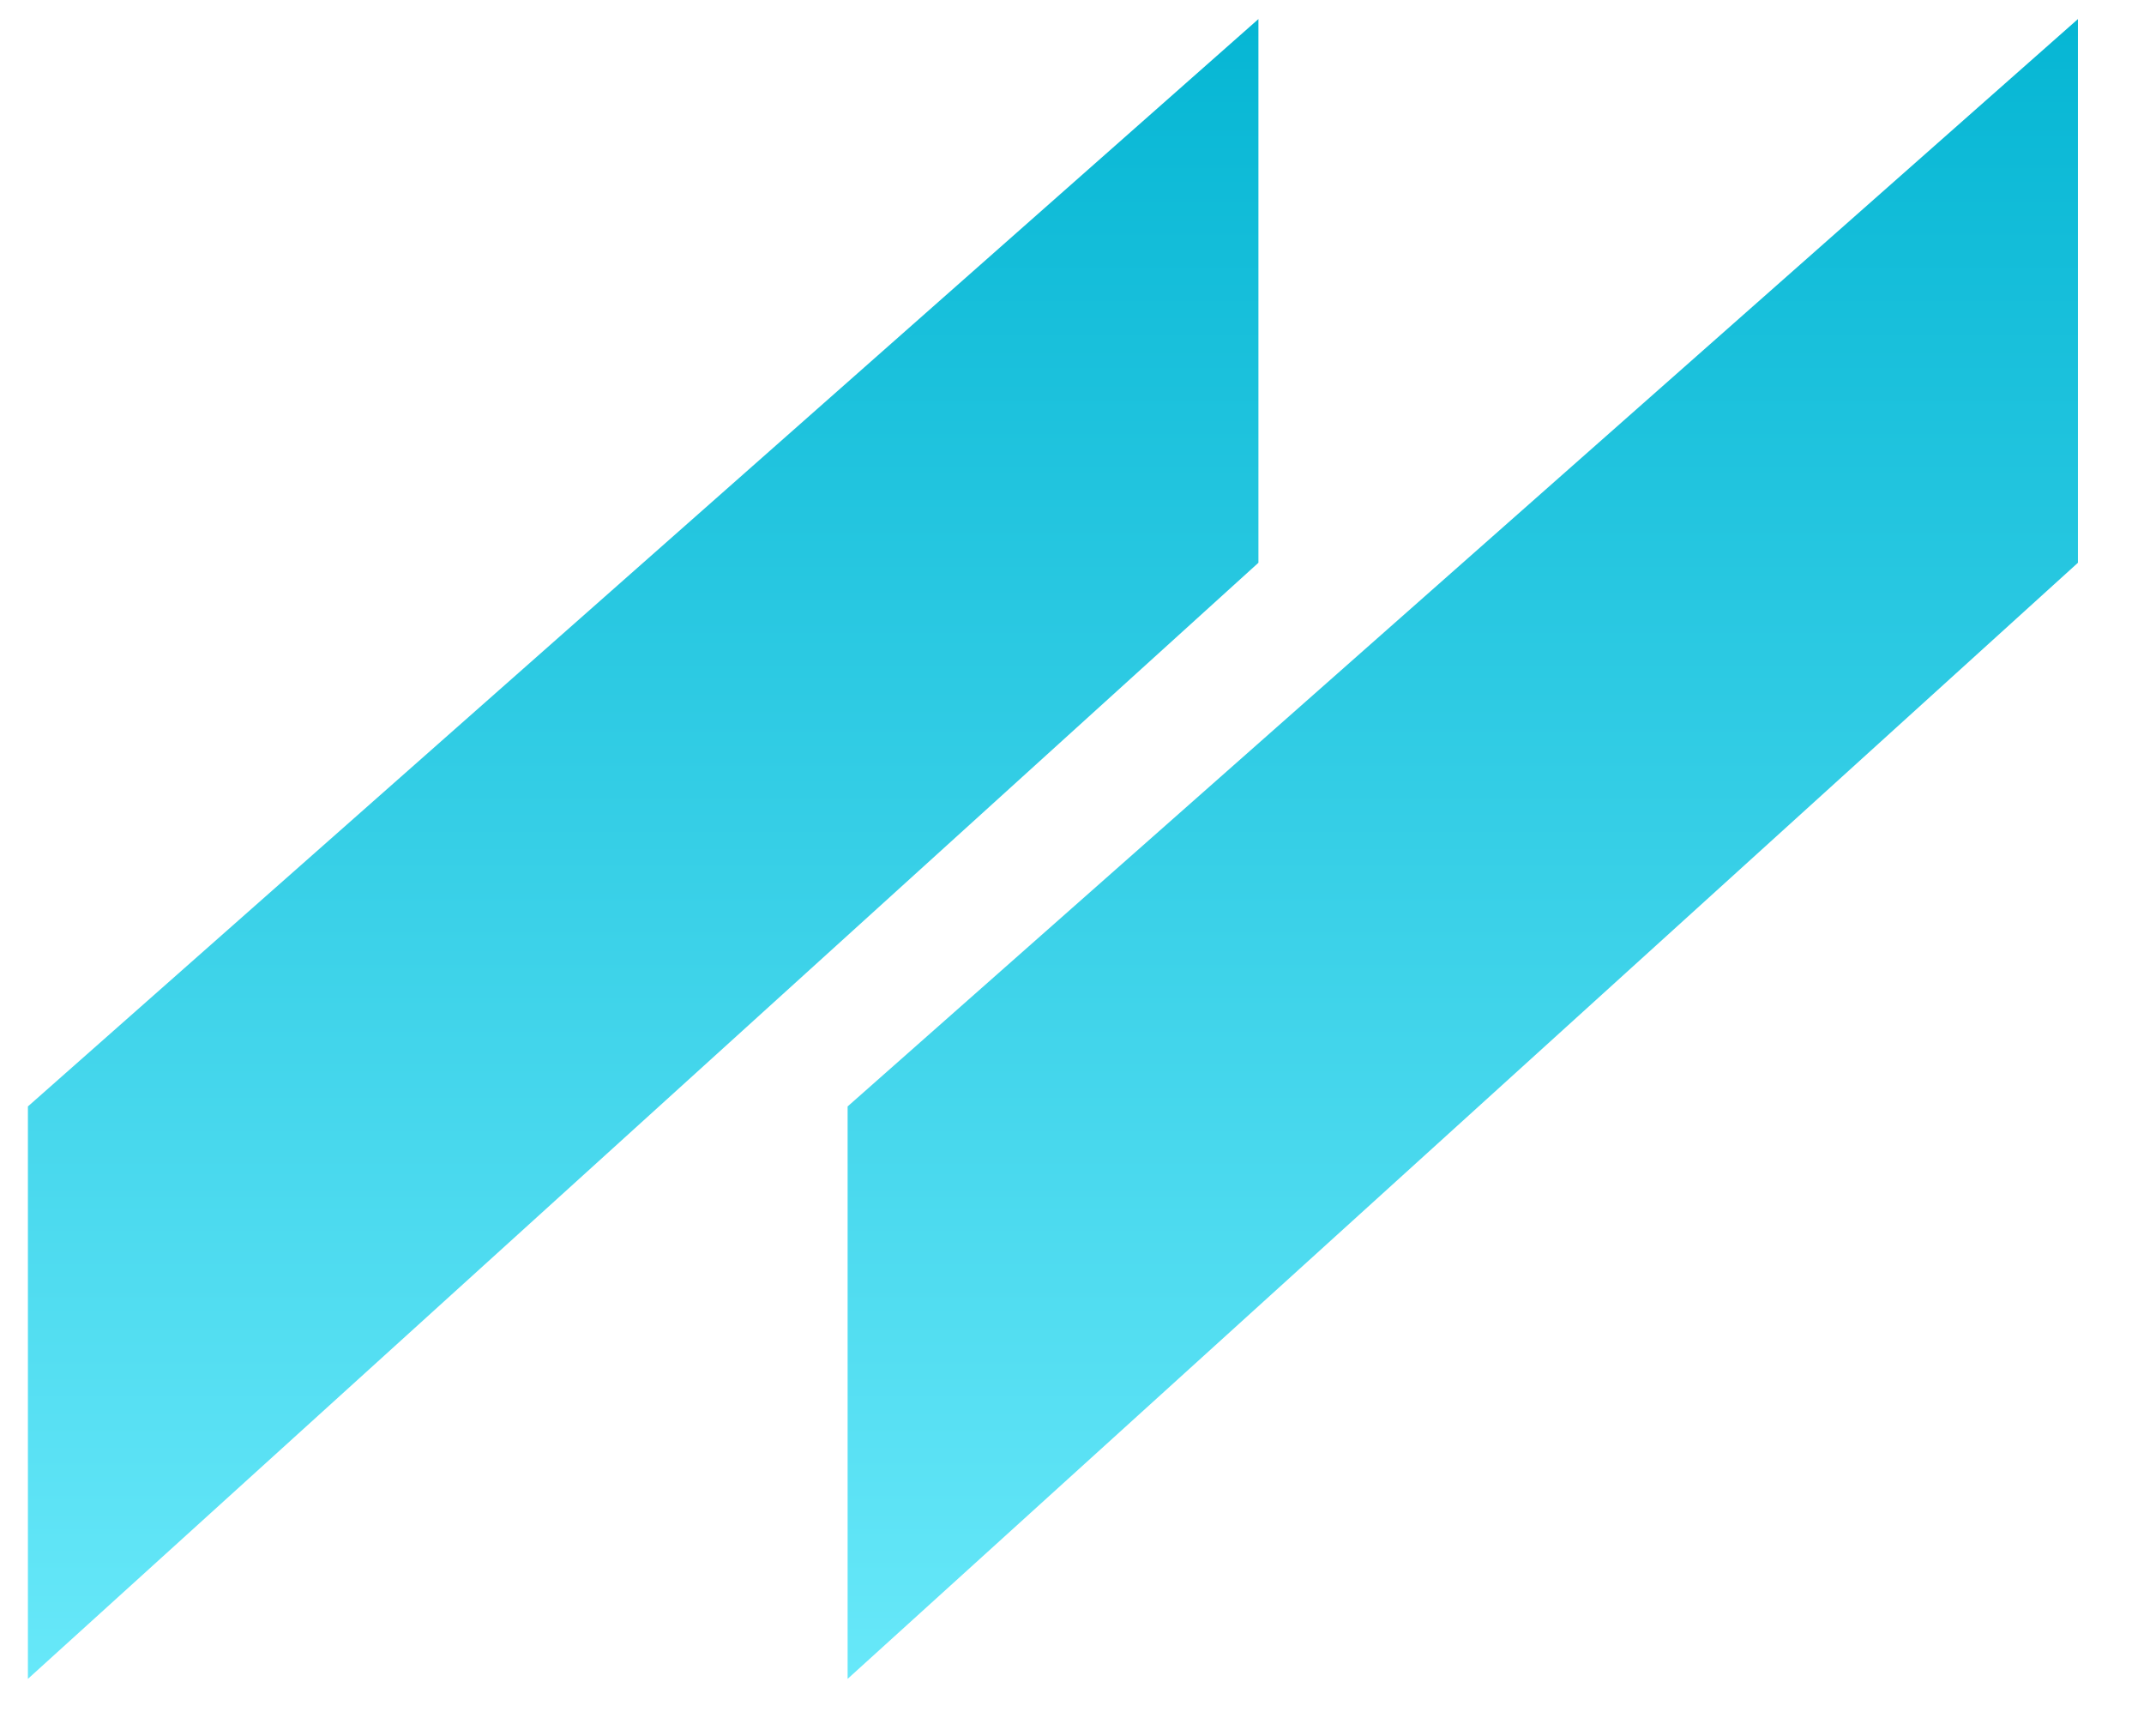
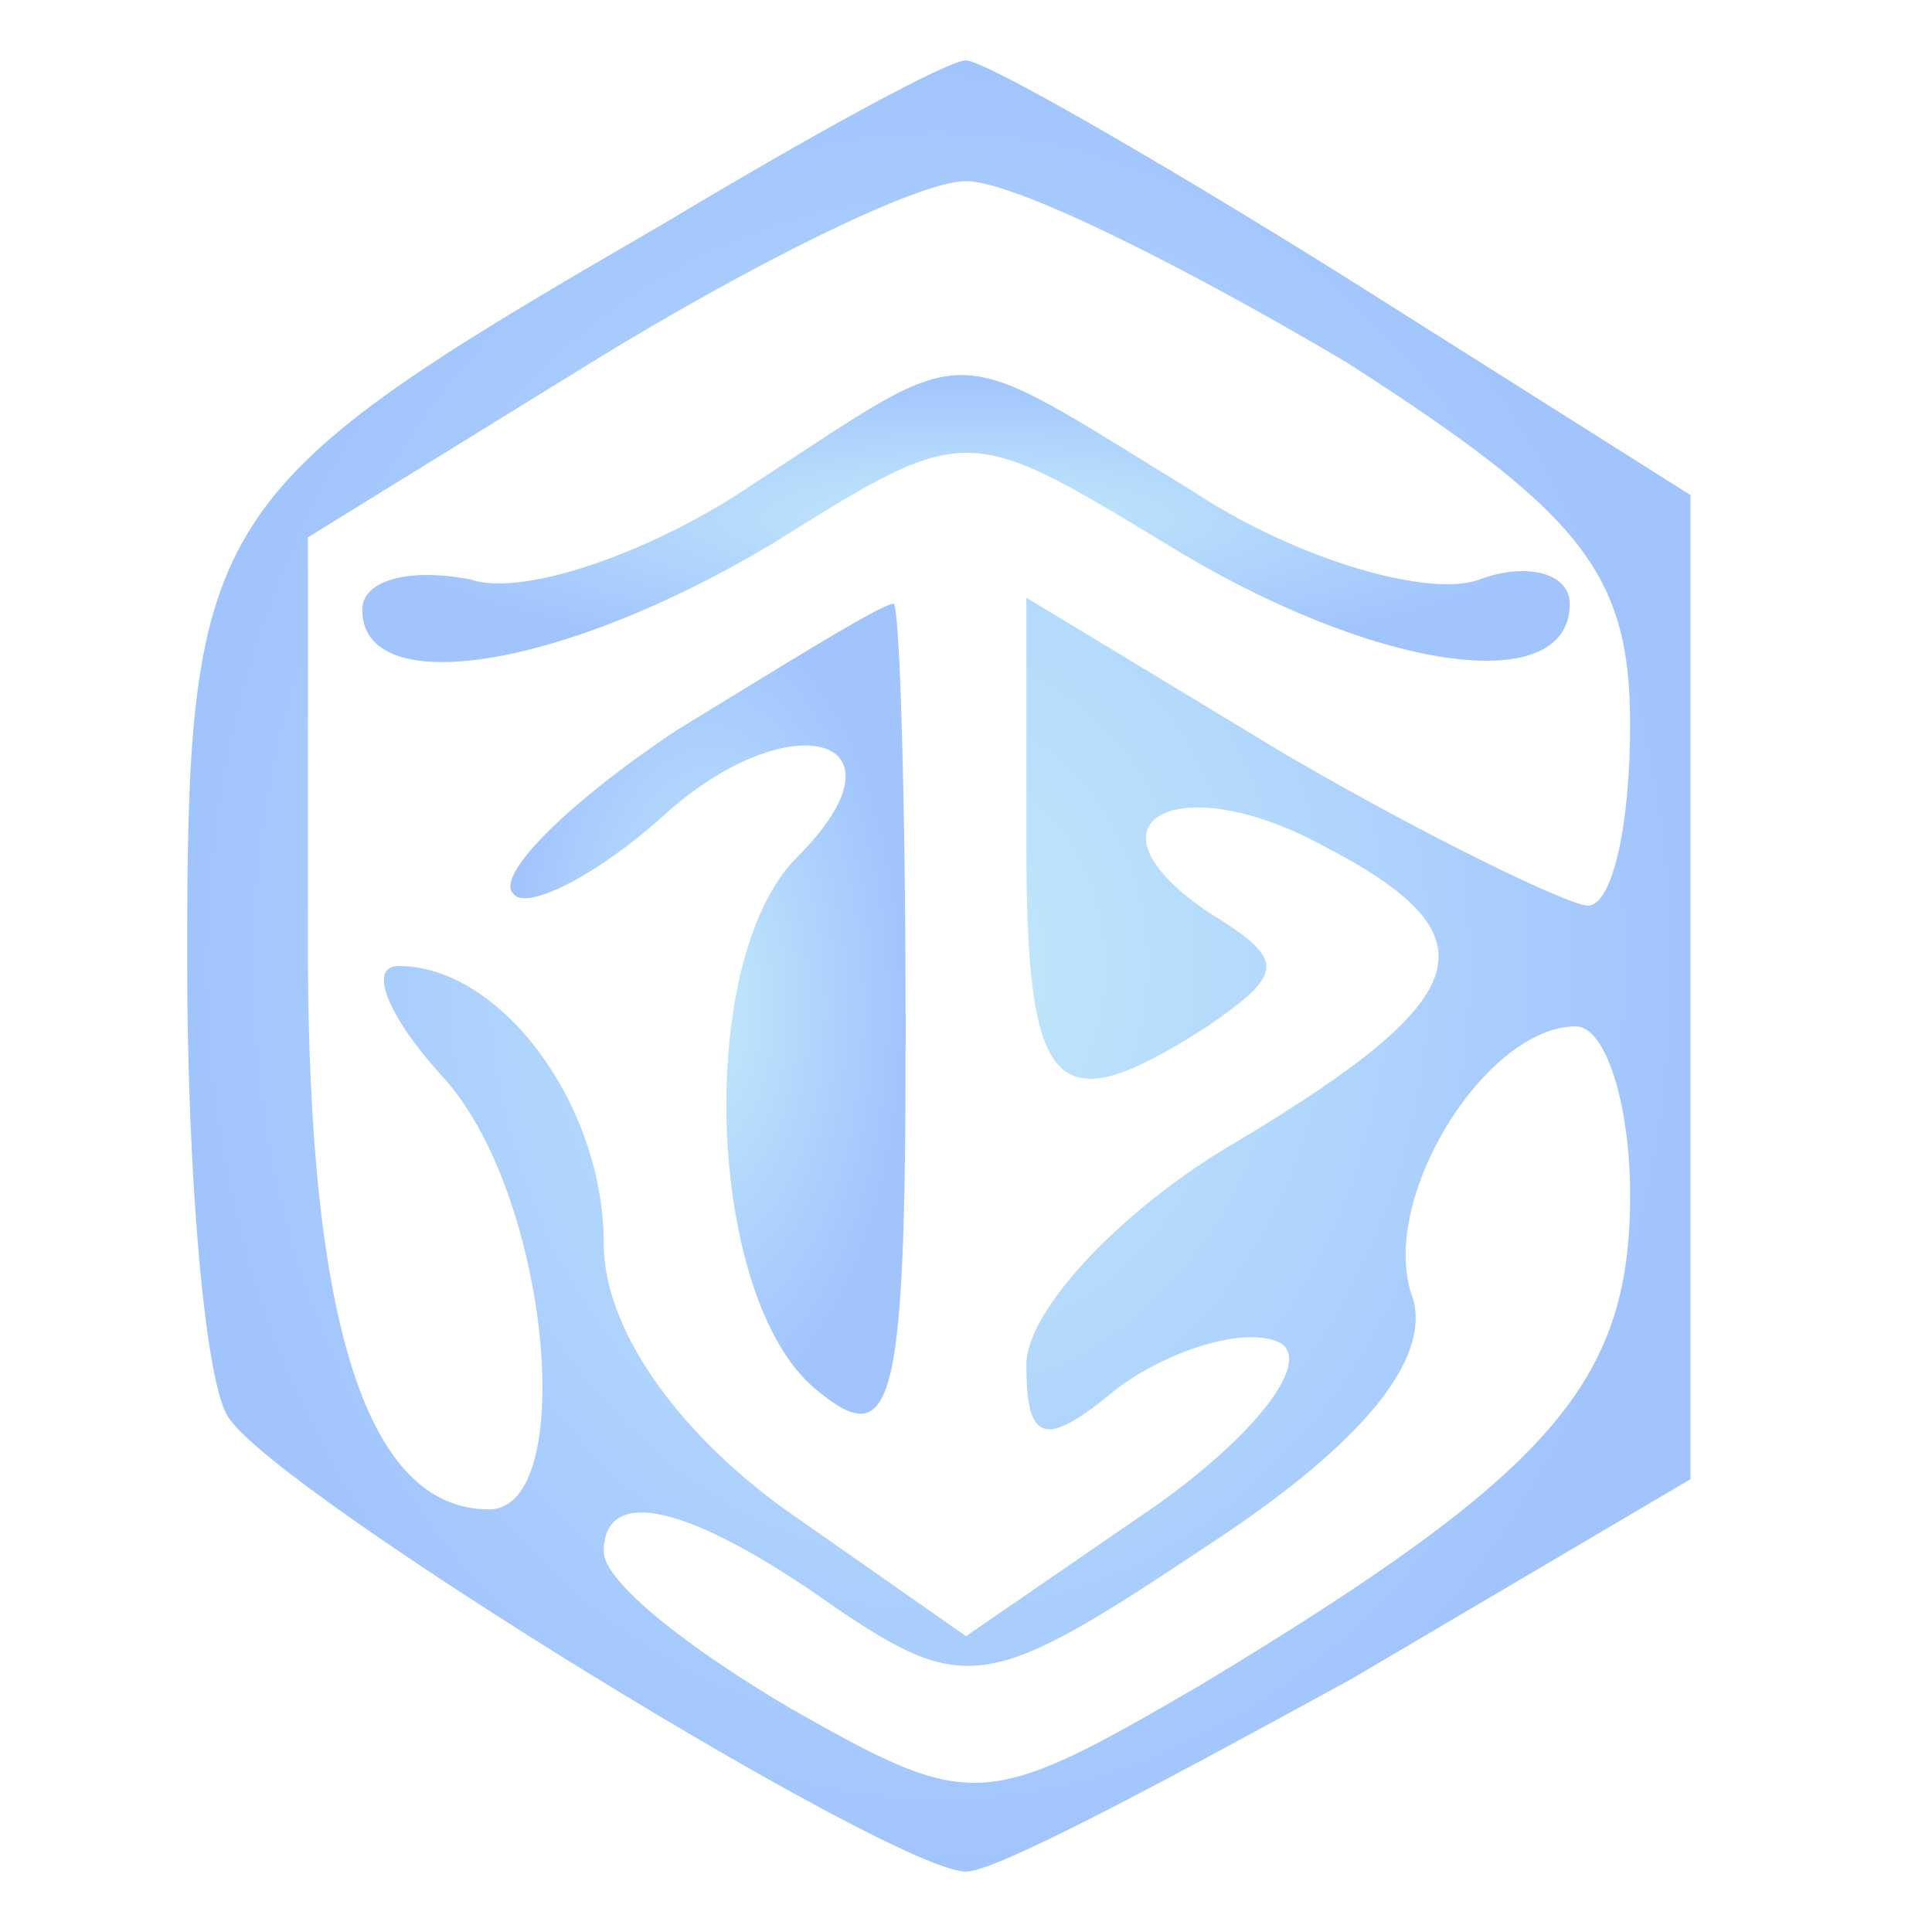
- <svg xmlns="http://www.w3.org/2000/svg" xmlns:xlink="http://www.w3.org/1999/xlink" version="1.1" preserveAspectRatio="xMidYMid meet" viewBox="344.564 330.278 111.737 91.218" width="53.87" height="43.61">
+ <svg xmlns="http://www.w3.org/2000/svg" version="1.0" width="32pt" height="32pt" viewBox="0 0 32 32" preserveAspectRatio="xMidYMid meet">
  <defs>
-     <path d="M453.3 331.28L453.3 359.85L388.64 418.5L388.64 388.42L453.3 331.28Z" id="aFZf6T5ED" />
-     <linearGradient id="gradientb2ThqnP5Op" gradientUnits="userSpaceOnUse" x1="420.97" y1="331.28" x2="420.97" y2="418.5">
-       <stop style="stop-color: #06b6d4;stop-opacity: 1" offset="0%" />
-       <stop style="stop-color: #67e8f9;stop-opacity: 1" offset="100%" />
-     </linearGradient>
-     <path d="M410.23 331.28L410.23 359.85L345.56 418.5L345.56 388.42L410.23 331.28Z" id="a9fehgwfM" />
-     <linearGradient id="gradientk1wNV9Ostb" gradientUnits="userSpaceOnUse" x1="377.89" y1="331.28" x2="377.89" y2="418.5">
-       <stop style="stop-color: #06b6d4;stop-opacity: 1" offset="0%" />
-       <stop style="stop-color: #67e8f9;stop-opacity: 1" offset="100%" />
-     </linearGradient>
+     <radialGradient id="yr-rg" cx="50%" cy="50%" r="50%" fx="50%" fy="50%">
+       <stop offset="0%" stop-color="#c2e9fb" />
+       <stop offset="100%" stop-color="#a1c4fd" />
+     </radialGradient>
  </defs>
-   <g>
-     <g>
-       <use xlink:href="#aFZf6T5ED" opacity="1" fill="url(#gradientb2ThqnP5Op)" />
-     </g>
-     <g>
-       <use xlink:href="#a9fehgwfM" opacity="1" fill="url(#gradientk1wNV9Ostb)" />
-     </g>
+   <g transform="translate(0,32) scale(0.1,-0.1)" fill="url(#yr-rg)" stroke="none">
+     <path class="gradient-logo" d="M110 283 c-76 -44 -79 -48 -79 -122 0 -36 3 -71 7 -76 9 -13 110 -75     122 -75 5 0 33 15 64 32 l56 33 0 82 0 81 -57 36 c-32 20 -60 36 -63 36 -3 0     -25 -12 -50 -27z m113 -23 c39 -25 47 -35 47 -60 0 -17 -3 -30 -7 -30 -3 0     -26 11 -50 25 l-43 26 0 -41 c0 -42 5 -46 30 -30 13 9 13 11 0 19 -22 15 -5     24 19 11 29 -15 26 -25 -14 -49 -19 -11 -35 -28 -35 -37 0 -13 3 -14 15 -4 8     6 20 10 26 8 7 -2 -1 -14 -19 -27 l-32 -22 -30 21 c-18 13 -30 30 -30 44 0 23     -17 46 -34 46 -5 0 -2 -8 7 -18 18 -19 23 -72 8 -72 -20 0 -30 30 -30 93 l0     68 47 29 c26 16 54 30 62 30 8 0 36 -14 63 -30z m47 -138 c0 -31 -13 -46 -71     -81 -36 -21 -38 -21 -68 -4 -17 10 -31 21 -31 26 0 11 14 8 38 -9 22 -15 26     -14 62 10 26 17 37 31 34 41 -6 16 12 45 27 45 5 0 9 -13 9 -28z" />
+     <path d="M125 240 c-16 -11 -38 -19 -47 -16 -10 2 -18 0 -18 -5 0 -15 33 -10     68 11 32 20 32 20 65 0 34 -21 67 -26 67 -10 0 5 -7 7 -15 4 -8 -3 -30 3 -48     15 -41 25 -35 25 -72 1z" />
+     <path d="M112 199 c-18 -12 -30 -24 -27 -27 2 -3 14 3 25 13 21 19 42 13 22     -7 -17 -17 -15 -73 3 -88 13 -11 15 -3 15 59 0 39 -1 71 -2 71 -2 0 -18 -10     -36 -21z" />
  </g>
</svg>
